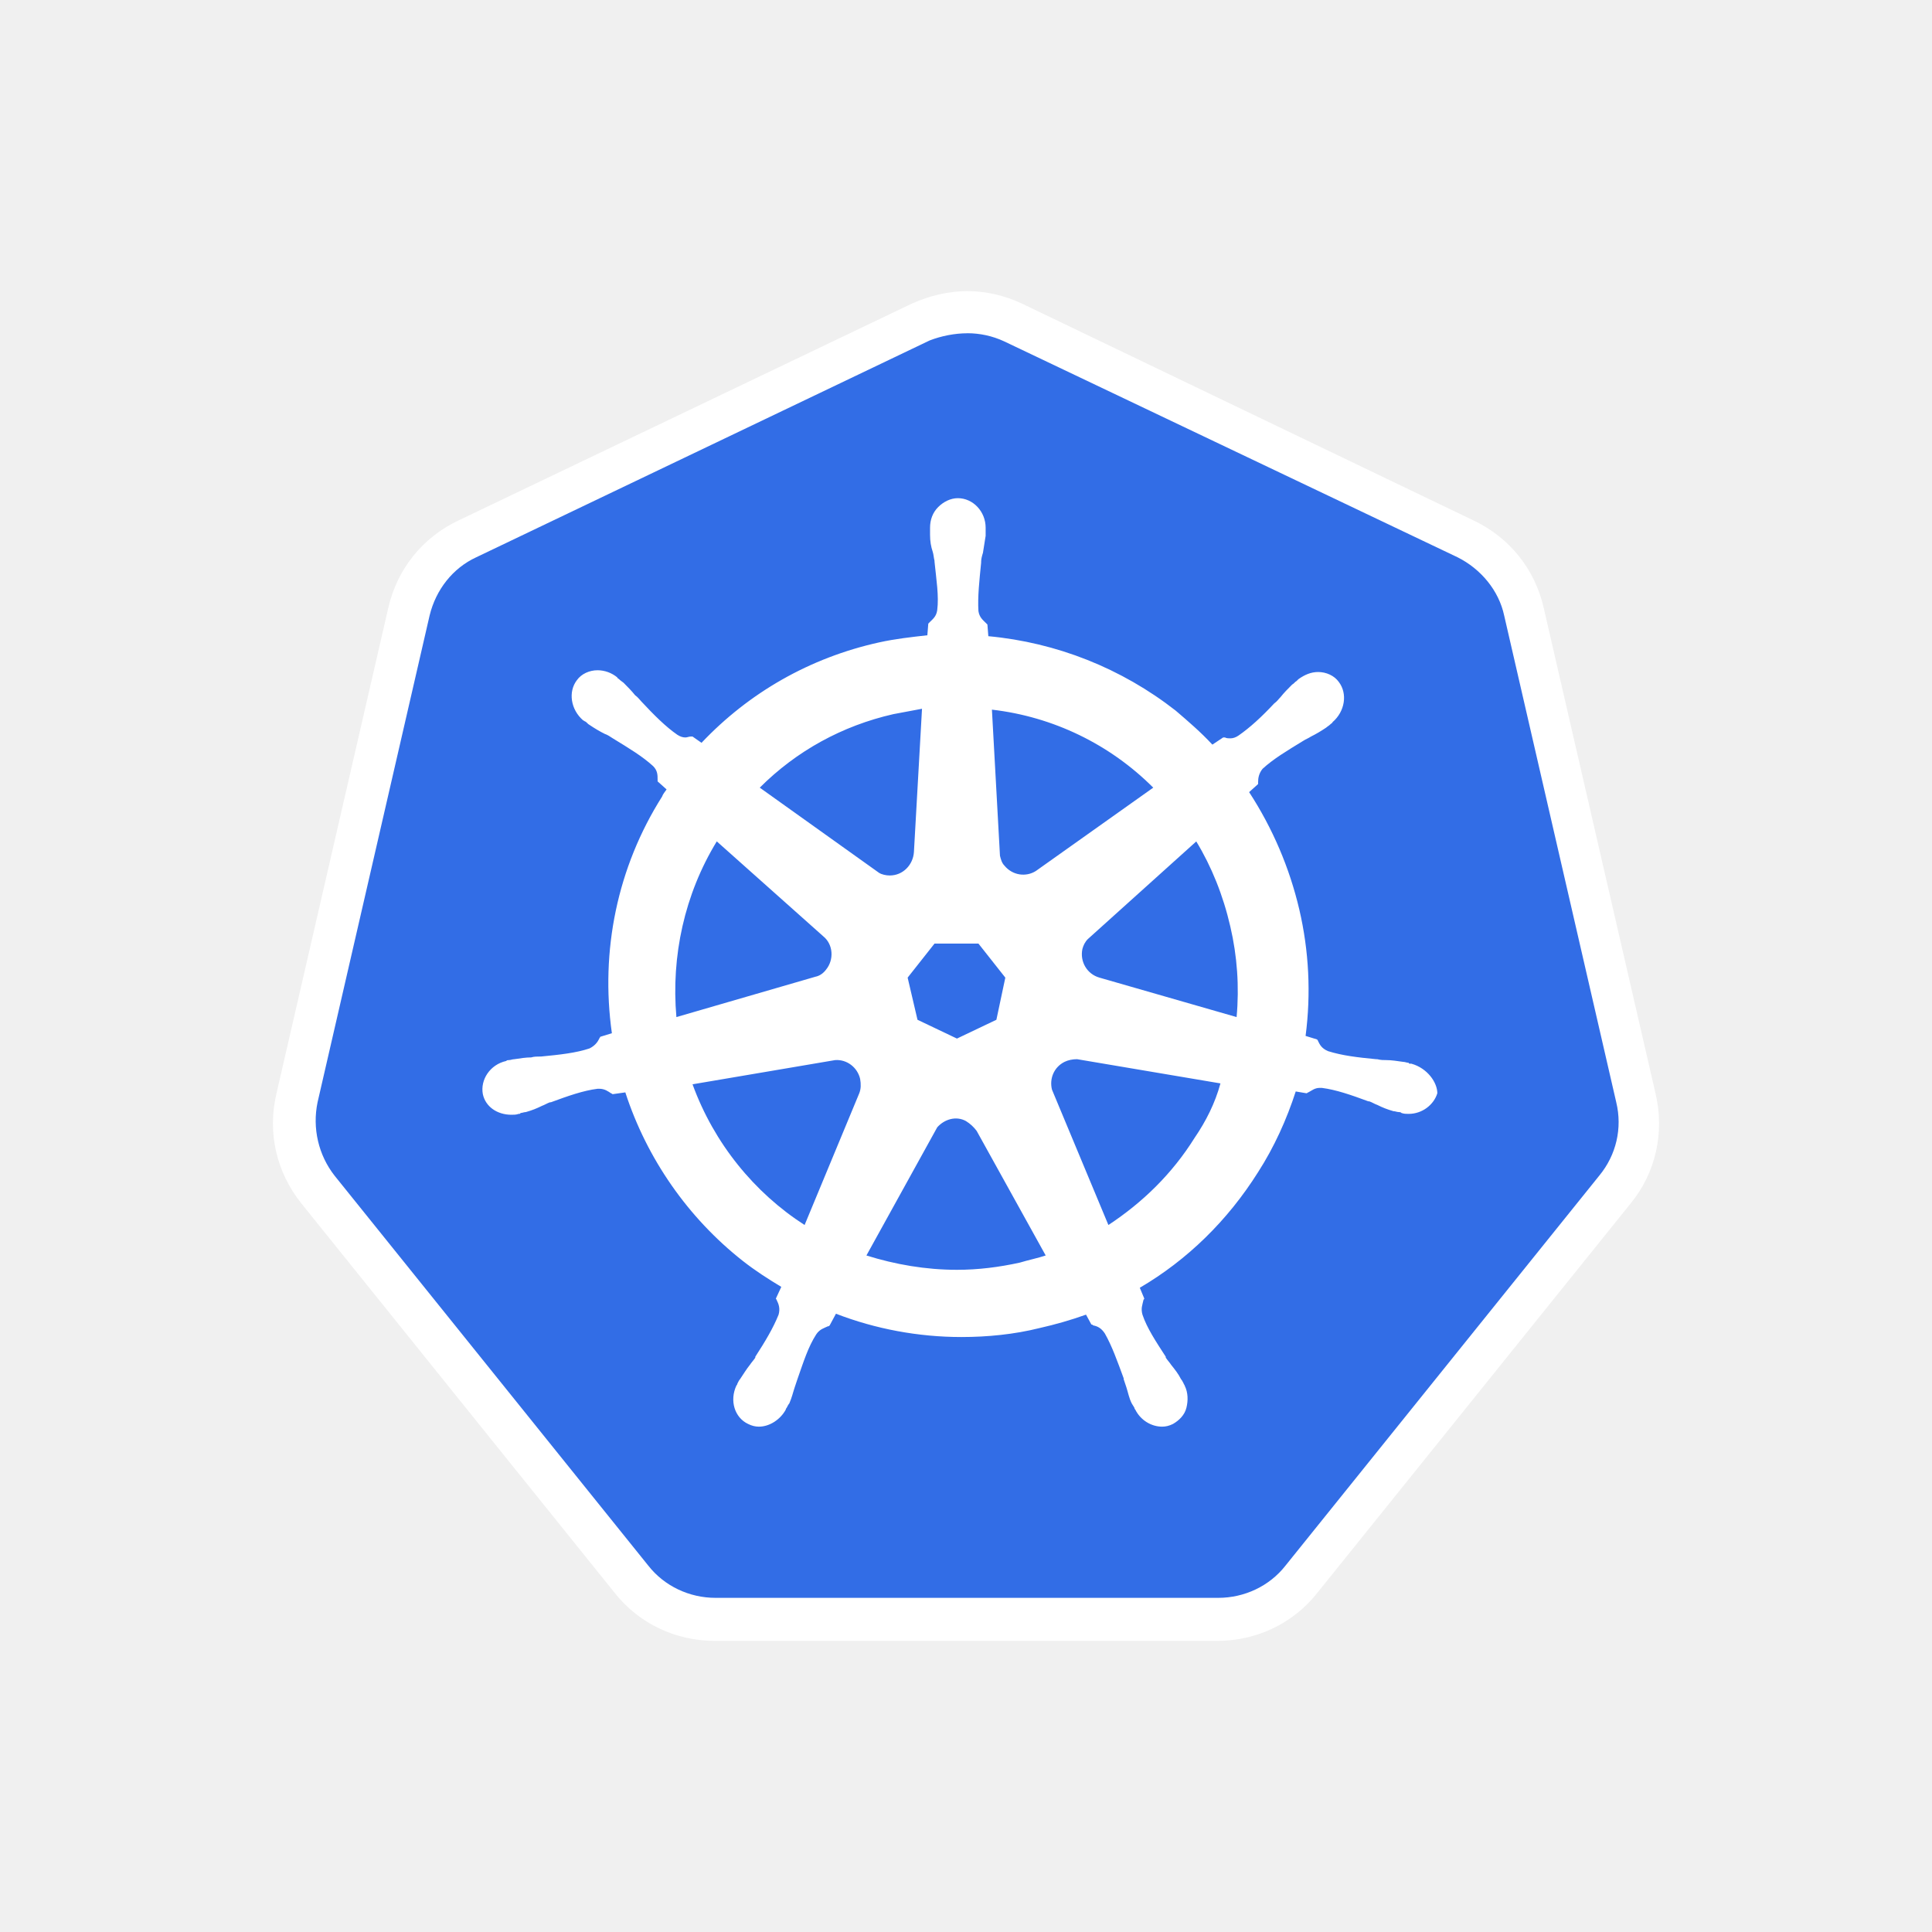
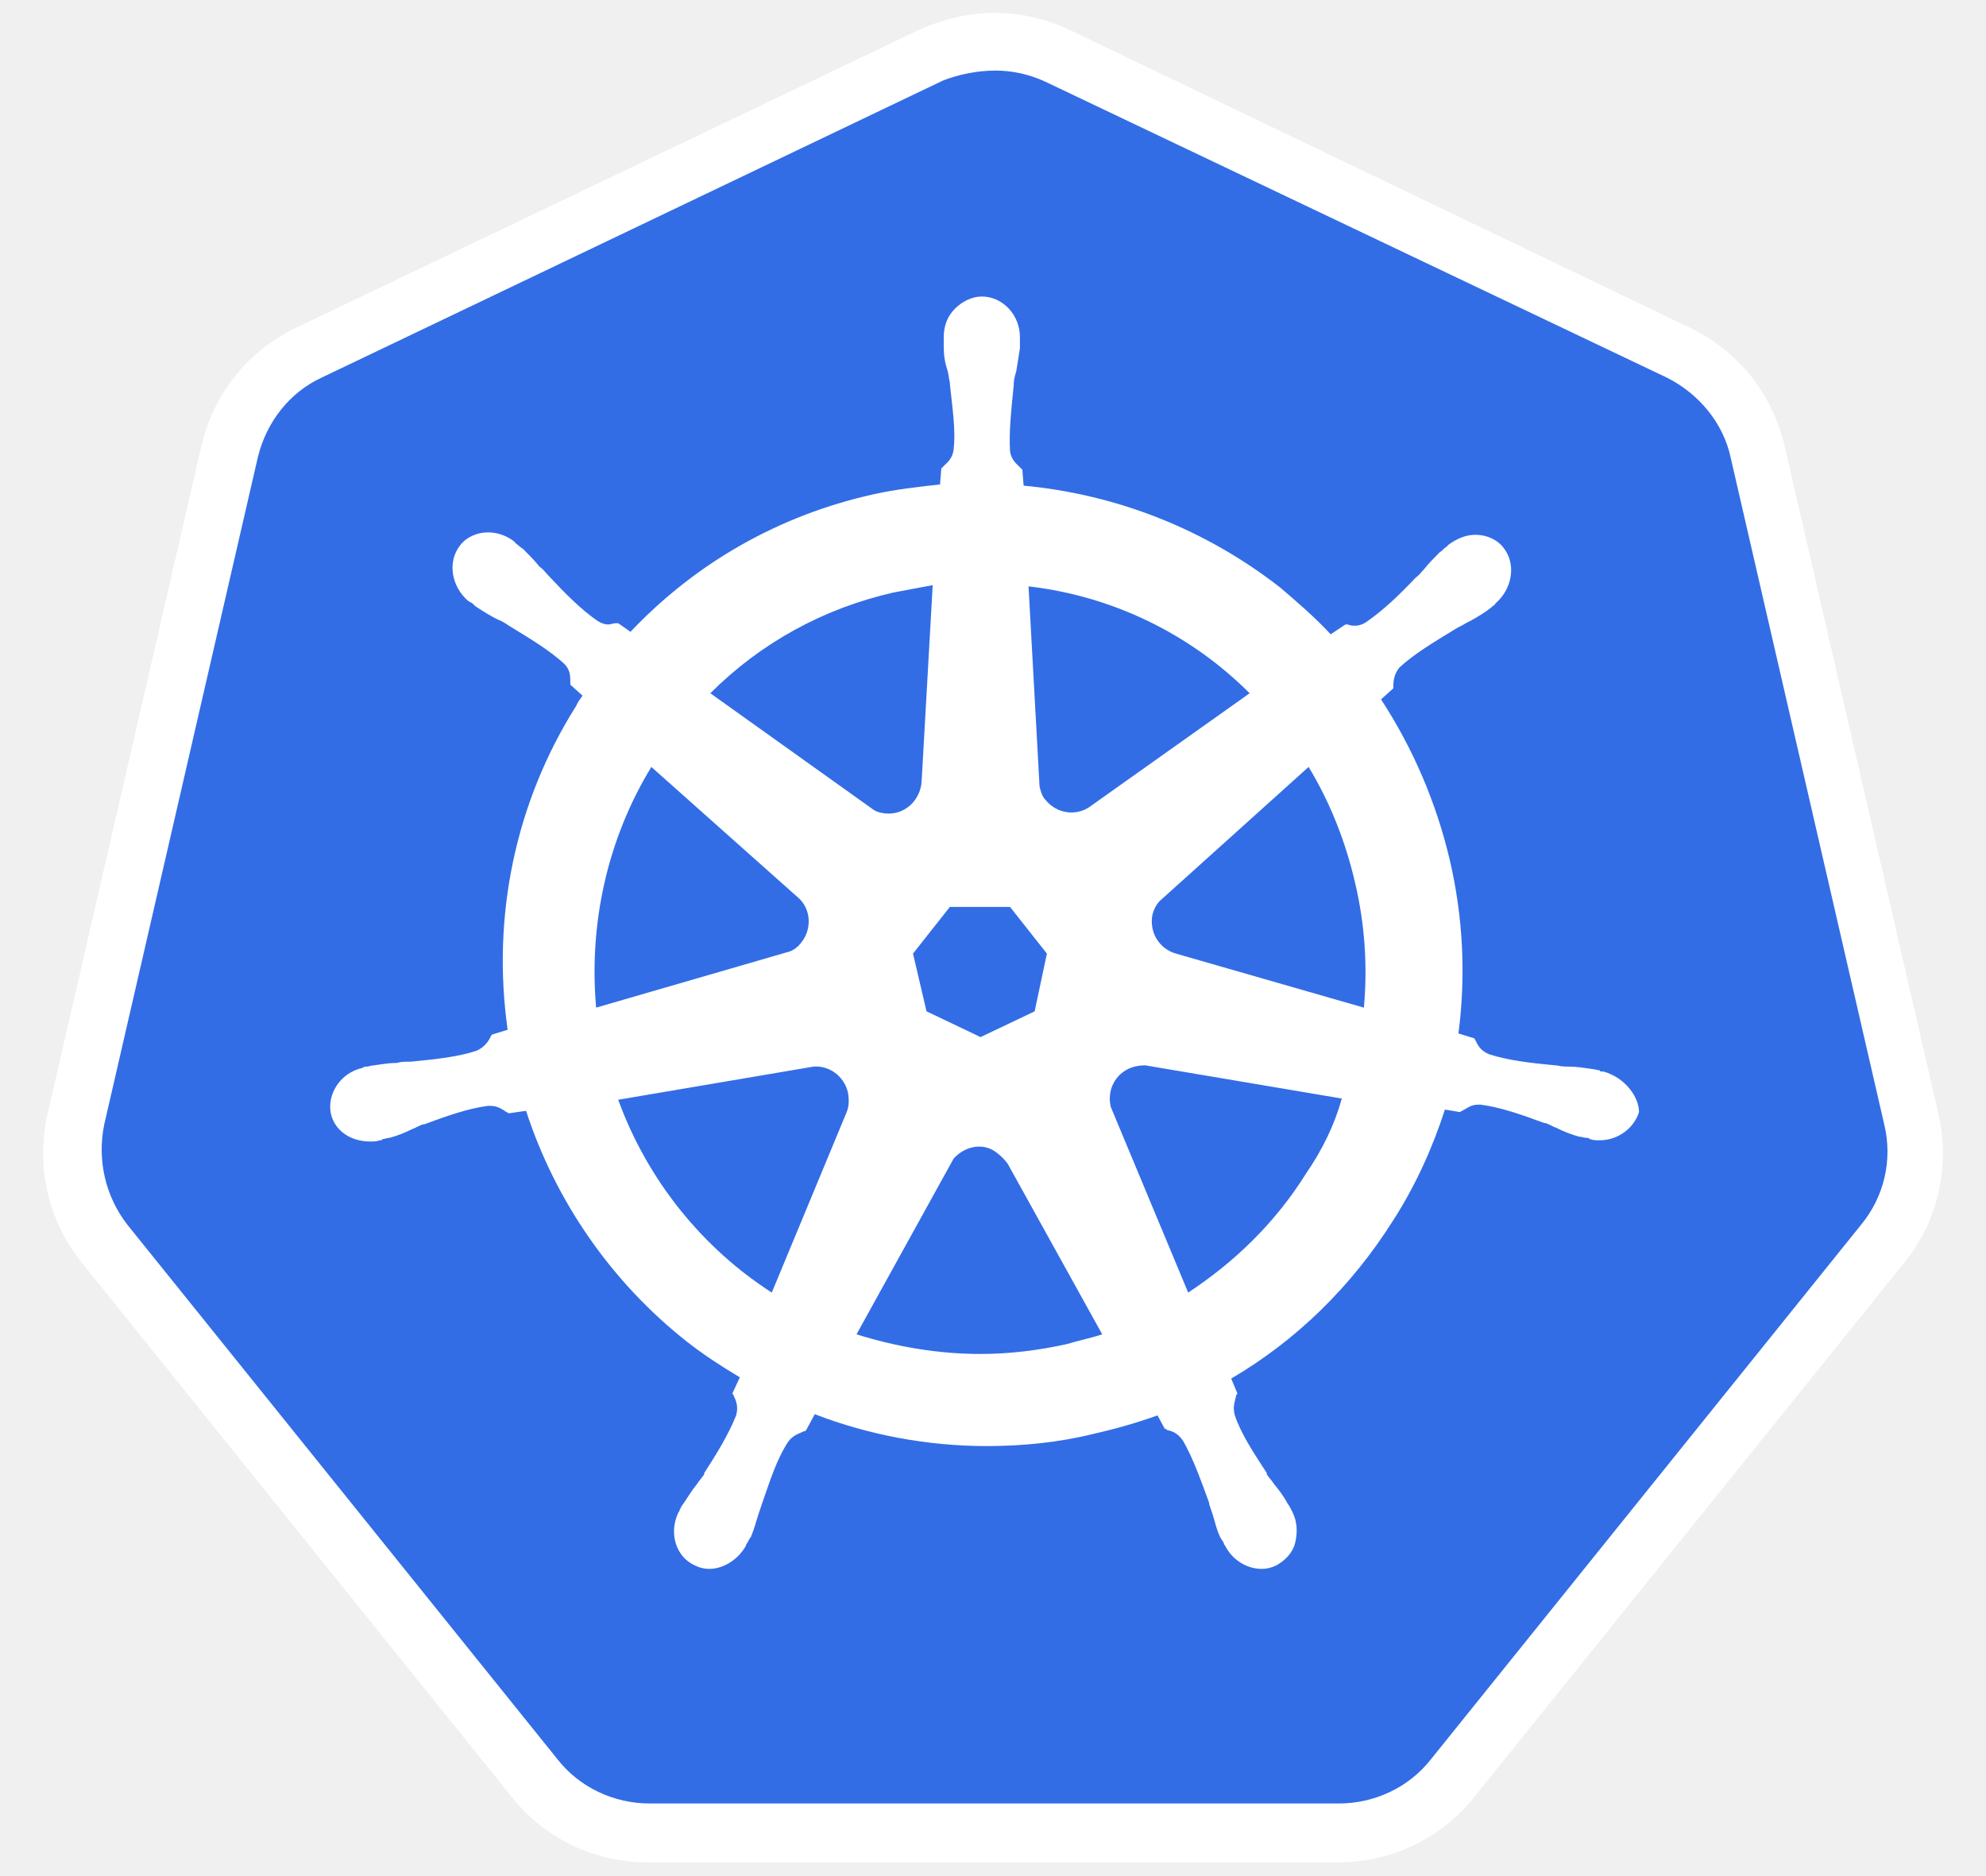
- <svg xmlns="http://www.w3.org/2000/svg" width="48" height="48" viewBox="0 0 48 48" fill="none">
-   <path d="M17.812 40.233C17.011 40.233 16.254 39.877 15.742 39.231L7.948 29.545C7.436 28.899 7.236 28.075 7.436 27.273L10.219 15.182C10.398 14.381 10.932 13.735 11.667 13.379L22.934 7.99C23.29 7.812 23.691 7.723 24.092 7.723C24.493 7.723 24.893 7.812 25.25 7.99L36.517 13.356C37.252 13.713 37.786 14.358 37.964 15.16L40.748 27.251C40.926 28.053 40.748 28.877 40.236 29.522L32.442 39.209C31.93 39.832 31.173 40.211 30.371 40.211L17.813 40.233H17.812Z" fill="#326DE6" />
-   <path d="M24.033 8.279C24.345 8.279 24.657 8.346 24.946 8.48L36.214 13.846C36.792 14.136 37.238 14.67 37.371 15.294L40.155 27.385C40.311 28.03 40.155 28.698 39.732 29.21L31.938 38.897C31.538 39.409 30.914 39.698 30.268 39.698H17.776C17.131 39.698 16.507 39.409 16.106 38.897L8.313 29.21C7.912 28.698 7.756 28.03 7.89 27.385L10.673 15.294C10.829 14.648 11.252 14.113 11.831 13.846L23.098 8.458C23.388 8.346 23.722 8.28 24.034 8.28L24.033 8.279ZM24.033 7.233C23.566 7.233 23.098 7.344 22.653 7.544L11.386 12.933C10.495 13.356 9.872 14.136 9.649 15.093L6.865 27.184C6.643 28.142 6.865 29.121 7.489 29.901L15.282 39.587C15.884 40.344 16.797 40.767 17.754 40.767H30.246C31.203 40.767 32.116 40.344 32.718 39.587L40.511 29.901C41.135 29.144 41.357 28.142 41.135 27.184L38.351 15.093C38.129 14.136 37.505 13.356 36.614 12.933L25.392 7.544C24.969 7.344 24.501 7.233 24.033 7.233Z" fill="white" />
-   <path d="M35.065 26.427C35.042 26.427 35.042 26.427 35.065 26.427H35.042C35.02 26.427 34.998 26.427 34.998 26.405C34.953 26.405 34.909 26.382 34.864 26.382C34.708 26.36 34.575 26.338 34.441 26.338C34.374 26.338 34.307 26.338 34.218 26.316H34.196C33.729 26.271 33.35 26.227 32.994 26.115C32.838 26.048 32.793 25.959 32.749 25.87C32.749 25.848 32.727 25.848 32.727 25.826L32.437 25.737C32.574 24.689 32.521 23.626 32.281 22.597C32.038 21.56 31.616 20.573 31.034 19.68L31.257 19.48V19.435C31.257 19.324 31.279 19.212 31.368 19.101C31.635 18.856 31.969 18.656 32.37 18.411C32.437 18.366 32.504 18.344 32.571 18.299C32.704 18.233 32.816 18.166 32.949 18.077C32.971 18.055 33.016 18.032 33.061 17.988C33.083 17.965 33.105 17.965 33.105 17.943C33.417 17.676 33.484 17.231 33.261 16.941C33.15 16.785 32.949 16.696 32.749 16.696C32.571 16.696 32.415 16.763 32.259 16.874L32.214 16.919C32.17 16.941 32.148 16.986 32.103 17.008C31.992 17.119 31.903 17.208 31.814 17.32C31.769 17.364 31.725 17.431 31.658 17.476C31.346 17.81 31.056 18.077 30.767 18.277C30.7 18.322 30.634 18.344 30.567 18.344C30.522 18.344 30.477 18.344 30.433 18.322H30.389L30.121 18.5C29.832 18.188 29.52 17.921 29.208 17.654C27.866 16.605 26.251 15.963 24.555 15.806L24.532 15.516L24.488 15.472C24.421 15.405 24.332 15.338 24.309 15.182C24.287 14.826 24.332 14.425 24.376 13.98V13.957C24.376 13.89 24.399 13.802 24.421 13.735C24.443 13.601 24.465 13.467 24.488 13.312V13.111C24.488 12.71 24.176 12.377 23.797 12.377C23.619 12.377 23.441 12.465 23.308 12.599C23.174 12.733 23.107 12.911 23.107 13.111V13.289C23.107 13.445 23.129 13.579 23.174 13.712C23.196 13.779 23.196 13.846 23.218 13.935V13.957C23.263 14.403 23.33 14.803 23.285 15.16C23.263 15.316 23.174 15.382 23.107 15.449L23.063 15.494L23.04 15.783C22.64 15.828 22.239 15.872 21.838 15.961C20.123 16.34 18.609 17.208 17.429 18.455L17.206 18.299H17.162C17.117 18.299 17.073 18.322 17.028 18.322C16.961 18.322 16.895 18.299 16.828 18.255C16.538 18.055 16.249 17.765 15.937 17.431C15.893 17.387 15.848 17.32 15.781 17.275C15.692 17.164 15.603 17.075 15.492 16.963C15.469 16.941 15.425 16.919 15.38 16.874C15.358 16.852 15.336 16.852 15.336 16.83C15.198 16.716 15.025 16.653 14.846 16.652C14.646 16.652 14.445 16.741 14.334 16.897C14.111 17.186 14.178 17.631 14.49 17.899C14.512 17.899 14.512 17.921 14.534 17.921C14.579 17.943 14.601 17.988 14.646 18.01C14.779 18.099 14.89 18.166 15.024 18.233C15.091 18.255 15.158 18.299 15.225 18.344C15.625 18.589 15.959 18.789 16.227 19.034C16.338 19.145 16.338 19.257 16.338 19.368V19.413L16.561 19.613C16.516 19.68 16.472 19.725 16.449 19.791C15.336 21.55 14.913 23.621 15.202 25.67L14.913 25.759C14.913 25.781 14.89 25.781 14.89 25.803C14.846 25.892 14.779 25.982 14.646 26.048C14.312 26.16 13.911 26.204 13.443 26.249H13.421C13.354 26.249 13.265 26.249 13.198 26.271C13.065 26.271 12.931 26.293 12.775 26.316C12.731 26.316 12.686 26.338 12.642 26.338C12.619 26.338 12.597 26.338 12.575 26.36C12.174 26.449 11.929 26.828 11.996 27.184C12.063 27.496 12.352 27.696 12.708 27.696C12.775 27.696 12.82 27.696 12.886 27.674C12.909 27.674 12.931 27.674 12.931 27.652C12.976 27.652 13.02 27.629 13.065 27.629C13.22 27.585 13.332 27.54 13.466 27.474C13.532 27.451 13.599 27.407 13.666 27.385H13.688C14.111 27.229 14.49 27.095 14.846 27.05H14.89C15.024 27.05 15.113 27.117 15.18 27.162C15.202 27.162 15.202 27.184 15.225 27.184L15.536 27.14C16.071 28.787 17.095 30.257 18.453 31.326C18.765 31.571 19.077 31.771 19.411 31.972L19.277 32.261C19.277 32.283 19.299 32.283 19.299 32.305C19.344 32.395 19.388 32.506 19.344 32.662C19.21 32.996 19.01 33.33 18.765 33.708V33.731C18.721 33.797 18.676 33.842 18.631 33.909C18.542 34.02 18.476 34.131 18.386 34.265C18.364 34.287 18.342 34.332 18.32 34.376C18.32 34.399 18.297 34.421 18.297 34.421C18.119 34.799 18.253 35.222 18.587 35.378C18.676 35.423 18.765 35.445 18.854 35.445C19.121 35.445 19.389 35.267 19.522 35.022C19.522 35 19.544 34.977 19.544 34.977C19.567 34.933 19.589 34.889 19.611 34.866C19.678 34.71 19.7 34.599 19.745 34.465L19.812 34.265C19.968 33.82 20.079 33.463 20.279 33.152C20.368 33.018 20.48 32.996 20.569 32.951C20.591 32.951 20.591 32.951 20.613 32.929L20.769 32.639C21.749 33.018 22.818 33.218 23.886 33.218C24.532 33.218 25.2 33.152 25.824 32.996C26.216 32.908 26.603 32.797 26.982 32.662L27.115 32.907C27.137 32.907 27.137 32.907 27.16 32.929C27.271 32.951 27.36 32.996 27.449 33.129C27.627 33.441 27.761 33.82 27.917 34.243V34.265L27.984 34.465C28.028 34.599 28.05 34.733 28.117 34.866C28.14 34.911 28.162 34.933 28.184 34.977C28.184 35 28.206 35.022 28.206 35.022C28.34 35.289 28.607 35.445 28.874 35.445C28.963 35.445 29.052 35.423 29.142 35.378C29.297 35.289 29.431 35.156 29.476 34.977C29.52 34.799 29.52 34.599 29.431 34.421C29.431 34.399 29.409 34.399 29.409 34.376C29.386 34.332 29.364 34.287 29.342 34.265C29.275 34.131 29.186 34.02 29.097 33.909C29.052 33.842 29.008 33.797 28.963 33.731V33.708C28.718 33.33 28.496 32.996 28.384 32.662C28.34 32.506 28.384 32.417 28.407 32.306C28.407 32.283 28.429 32.283 28.429 32.261L28.318 31.994C29.498 31.303 30.5 30.324 31.257 29.121C31.658 28.498 31.969 27.808 32.192 27.117L32.459 27.162C32.482 27.162 32.482 27.14 32.504 27.14C32.593 27.095 32.66 27.028 32.793 27.028H32.838C33.194 27.073 33.573 27.206 33.996 27.362H34.018C34.085 27.384 34.151 27.429 34.218 27.451C34.352 27.518 34.463 27.562 34.619 27.607C34.664 27.607 34.708 27.629 34.753 27.629C34.775 27.629 34.797 27.629 34.82 27.652C34.886 27.674 34.931 27.674 34.998 27.674C35.332 27.674 35.621 27.451 35.71 27.162C35.71 26.895 35.465 26.538 35.065 26.427V26.427ZM24.755 25.336L23.775 25.803L22.795 25.336L22.55 24.289L23.218 23.443H24.309L24.977 24.289L24.755 25.336H24.755ZM30.567 23.02C30.739 23.756 30.792 24.516 30.723 25.269L27.316 24.289C27.004 24.2 26.826 23.889 26.892 23.577C26.915 23.488 26.959 23.399 27.026 23.332L29.721 20.905C30.099 21.528 30.388 22.241 30.567 23.02V23.02ZM28.652 19.569L25.735 21.64C25.49 21.795 25.156 21.751 24.955 21.506C24.889 21.439 24.866 21.35 24.844 21.261L24.644 17.631C26.16 17.806 27.573 18.489 28.652 19.569ZM22.194 17.743C22.439 17.698 22.662 17.654 22.907 17.609L22.706 21.172C22.684 21.483 22.439 21.751 22.105 21.751C22.016 21.751 21.905 21.728 21.838 21.684L18.876 19.569C19.789 18.656 20.925 18.032 22.194 17.743V17.743ZM17.808 20.904L20.457 23.265C20.702 23.465 20.724 23.844 20.524 24.089C20.457 24.178 20.368 24.245 20.257 24.267L16.805 25.269C16.672 23.755 17.006 22.218 17.808 20.904ZM17.206 26.939L20.747 26.338C21.036 26.315 21.303 26.516 21.37 26.805C21.392 26.939 21.392 27.05 21.348 27.162L19.99 30.435C18.743 29.633 17.741 28.409 17.206 26.939H17.206ZM25.334 31.37C24.822 31.482 24.309 31.548 23.775 31.548C22.996 31.548 22.239 31.415 21.526 31.192L23.285 28.008C23.463 27.807 23.753 27.718 23.998 27.852C24.102 27.916 24.192 27.999 24.265 28.097L25.98 31.192C25.779 31.259 25.556 31.303 25.334 31.37H25.334ZM29.676 28.275C29.119 29.166 28.384 29.878 27.538 30.435L26.136 27.072C26.069 26.805 26.18 26.516 26.447 26.382C26.536 26.338 26.648 26.315 26.759 26.315L30.322 26.917C30.188 27.407 29.965 27.852 29.676 28.275Z" fill="white" />
+ <svg xmlns="http://www.w3.org/2000/svg" width="36" height="34" viewBox="0 0 36 34" fill="none">
+   <path d="M11.812 33.233C11.011 33.233 10.254 32.877 9.742 32.231L1.948 22.545C1.436 21.899 1.236 21.075 1.436 20.273L4.219 8.182C4.398 7.381 4.932 6.735 5.667 6.379L16.934 0.99C17.29 0.812 17.691 0.723 18.092 0.723C18.493 0.723 18.893 0.812 19.25 0.99L30.517 6.356C31.252 6.713 31.786 7.358 31.964 8.16L34.748 20.251C34.926 21.053 34.748 21.877 34.236 22.522L26.442 32.209C25.93 32.832 25.173 33.211 24.371 33.211L11.813 33.233H11.812Z" fill="#326DE6" />
+   <path d="M18.033 1.279C18.345 1.279 18.657 1.346 18.946 1.48L30.214 6.846C30.793 7.136 31.238 7.67 31.371 8.294L34.155 20.385C34.311 21.03 34.155 21.698 33.732 22.21L25.938 31.897C25.538 32.409 24.914 32.698 24.268 32.698H11.776C11.13 32.698 10.507 32.409 10.106 31.897L2.313 22.21C1.912 21.698 1.756 21.03 1.89 20.385L4.673 8.294C4.829 7.648 5.252 7.113 5.831 6.846L17.098 1.458C17.388 1.346 17.722 1.28 18.034 1.28L18.033 1.279ZM18.033 0.233C17.566 0.233 17.098 0.344 16.653 0.544L5.386 5.933C4.495 6.356 3.872 7.136 3.649 8.093L0.865 20.184C0.643 21.142 0.865 22.121 1.489 22.901L9.282 32.587C9.884 33.344 10.797 33.767 11.754 33.767H24.246C25.203 33.767 26.116 33.344 26.718 32.587L34.511 22.901C35.135 22.144 35.357 21.142 35.135 20.184L32.351 8.093C32.129 7.136 31.505 6.356 30.614 5.933L19.392 0.544C18.969 0.344 18.501 0.233 18.033 0.233Z" fill="white" />
+   <path d="M29.064 19.427C29.042 19.427 29.042 19.427 29.064 19.427H29.042C29.02 19.427 28.998 19.427 28.998 19.405C28.953 19.405 28.909 19.382 28.864 19.382C28.708 19.36 28.575 19.338 28.441 19.338C28.374 19.338 28.308 19.338 28.218 19.316H28.196C27.729 19.271 27.35 19.227 26.994 19.115C26.838 19.048 26.793 18.959 26.749 18.87C26.749 18.848 26.727 18.848 26.727 18.826L26.437 18.737C26.574 17.689 26.521 16.626 26.281 15.597C26.038 14.56 25.616 13.572 25.034 12.68L25.257 12.48V12.435C25.257 12.324 25.279 12.212 25.368 12.101C25.635 11.856 25.969 11.656 26.37 11.411C26.437 11.366 26.504 11.344 26.571 11.299C26.704 11.233 26.816 11.166 26.949 11.077C26.971 11.055 27.016 11.032 27.061 10.988C27.083 10.966 27.105 10.966 27.105 10.943C27.417 10.676 27.484 10.231 27.261 9.941C27.149 9.785 26.949 9.696 26.749 9.696C26.571 9.696 26.415 9.763 26.259 9.874L26.214 9.919C26.17 9.941 26.148 9.986 26.103 10.008C25.992 10.119 25.903 10.208 25.814 10.32C25.769 10.364 25.725 10.431 25.658 10.476C25.346 10.81 25.056 11.077 24.767 11.277C24.7 11.322 24.634 11.344 24.567 11.344C24.522 11.344 24.477 11.344 24.433 11.322H24.389L24.121 11.5C23.832 11.188 23.52 10.921 23.208 10.654C21.866 9.605 20.251 8.963 18.555 8.805L18.532 8.516L18.488 8.472C18.421 8.405 18.332 8.338 18.309 8.182C18.287 7.826 18.332 7.425 18.376 6.98V6.957C18.376 6.891 18.399 6.802 18.421 6.735C18.443 6.601 18.465 6.467 18.488 6.312V6.111C18.488 5.71 18.176 5.376 17.797 5.376C17.619 5.376 17.441 5.465 17.308 5.599C17.174 5.733 17.107 5.911 17.107 6.111V6.289C17.107 6.445 17.129 6.579 17.174 6.712C17.196 6.779 17.196 6.846 17.218 6.935V6.957C17.263 7.403 17.33 7.803 17.285 8.16C17.263 8.316 17.174 8.382 17.107 8.449L17.063 8.494L17.04 8.783C16.64 8.828 16.239 8.872 15.838 8.961C14.123 9.34 12.609 10.208 11.429 11.455L11.206 11.299H11.162C11.117 11.299 11.073 11.322 11.028 11.322C10.961 11.322 10.895 11.299 10.828 11.255C10.538 11.055 10.249 10.765 9.937 10.431C9.893 10.386 9.848 10.32 9.781 10.275C9.692 10.164 9.603 10.075 9.492 9.963C9.469 9.941 9.425 9.919 9.38 9.874C9.358 9.852 9.336 9.852 9.336 9.83C9.198 9.716 9.025 9.653 8.846 9.652C8.646 9.652 8.445 9.741 8.334 9.897C8.111 10.186 8.178 10.631 8.49 10.899C8.512 10.899 8.512 10.921 8.534 10.921C8.579 10.943 8.601 10.988 8.646 11.01C8.779 11.099 8.891 11.166 9.024 11.233C9.091 11.255 9.158 11.299 9.225 11.344C9.625 11.589 9.959 11.789 10.227 12.034C10.338 12.146 10.338 12.257 10.338 12.368V12.413L10.56 12.613C10.516 12.68 10.472 12.725 10.449 12.791C9.336 14.55 8.913 16.621 9.202 18.67L8.913 18.759C8.913 18.781 8.891 18.781 8.891 18.803C8.846 18.892 8.779 18.982 8.646 19.048C8.312 19.16 7.911 19.204 7.443 19.249H7.421C7.354 19.249 7.265 19.249 7.198 19.271C7.065 19.271 6.931 19.293 6.775 19.316C6.731 19.316 6.686 19.338 6.642 19.338C6.619 19.338 6.597 19.338 6.575 19.36C6.174 19.449 5.929 19.828 5.996 20.184C6.063 20.496 6.352 20.696 6.708 20.696C6.775 20.696 6.82 20.696 6.887 20.674C6.909 20.674 6.931 20.674 6.931 20.652C6.976 20.652 7.02 20.629 7.064 20.629C7.22 20.585 7.332 20.54 7.465 20.474C7.532 20.451 7.599 20.407 7.666 20.385H7.688C8.111 20.229 8.49 20.095 8.846 20.05H8.891C9.024 20.05 9.113 20.117 9.18 20.162C9.202 20.162 9.202 20.184 9.224 20.184L9.536 20.14C10.071 21.787 11.095 23.257 12.453 24.326C12.765 24.571 13.077 24.771 13.411 24.972L13.277 25.261C13.277 25.283 13.299 25.283 13.299 25.305C13.344 25.395 13.388 25.506 13.344 25.662C13.21 25.996 13.01 26.33 12.765 26.708V26.731C12.72 26.797 12.676 26.842 12.632 26.909C12.542 27.02 12.476 27.131 12.386 27.265C12.364 27.287 12.342 27.332 12.32 27.376C12.32 27.399 12.297 27.421 12.297 27.421C12.119 27.799 12.253 28.223 12.587 28.378C12.676 28.423 12.765 28.445 12.854 28.445C13.121 28.445 13.389 28.267 13.522 28.022C13.522 28 13.544 27.977 13.544 27.977C13.567 27.933 13.589 27.889 13.611 27.866C13.678 27.71 13.7 27.599 13.745 27.465L13.812 27.265C13.967 26.82 14.079 26.463 14.279 26.152C14.368 26.018 14.48 25.996 14.569 25.951C14.591 25.951 14.591 25.951 14.613 25.929L14.769 25.64C15.749 26.018 16.818 26.218 17.886 26.218C18.532 26.218 19.2 26.152 19.824 25.996C20.216 25.908 20.603 25.797 20.982 25.662L21.115 25.907C21.137 25.907 21.137 25.907 21.16 25.929C21.271 25.951 21.36 25.996 21.449 26.129C21.627 26.441 21.761 26.82 21.917 27.243V27.265L21.984 27.465C22.028 27.599 22.05 27.733 22.117 27.866C22.14 27.911 22.162 27.933 22.184 27.977C22.184 28 22.206 28.022 22.206 28.022C22.34 28.289 22.607 28.445 22.874 28.445C22.963 28.445 23.052 28.423 23.142 28.378C23.297 28.289 23.431 28.156 23.476 27.977C23.52 27.799 23.52 27.599 23.431 27.421C23.431 27.399 23.409 27.399 23.409 27.376C23.386 27.332 23.364 27.287 23.342 27.265C23.275 27.131 23.186 27.02 23.097 26.909C23.052 26.842 23.008 26.797 22.963 26.731V26.708C22.718 26.33 22.496 25.996 22.384 25.662C22.34 25.506 22.384 25.417 22.407 25.305C22.407 25.283 22.429 25.283 22.429 25.261L22.318 24.994C23.498 24.303 24.5 23.324 25.257 22.121C25.658 21.498 25.969 20.808 26.192 20.117L26.459 20.162C26.482 20.162 26.482 20.14 26.504 20.14C26.593 20.095 26.66 20.028 26.793 20.028H26.838C27.194 20.073 27.573 20.206 27.996 20.362H28.018C28.085 20.384 28.151 20.429 28.218 20.451C28.352 20.518 28.463 20.562 28.619 20.607C28.664 20.607 28.708 20.629 28.753 20.629C28.775 20.629 28.797 20.629 28.82 20.652C28.886 20.674 28.931 20.674 28.998 20.674C29.332 20.674 29.621 20.451 29.71 20.162C29.71 19.895 29.465 19.538 29.064 19.427V19.427ZM18.755 18.336L17.775 18.803L16.795 18.336L16.55 17.289L17.218 16.443H18.309L18.977 17.289L18.755 18.336H18.755ZM24.567 16.02C24.739 16.756 24.792 17.516 24.723 18.269L21.316 17.289C21.004 17.2 20.826 16.889 20.892 16.577C20.915 16.488 20.959 16.399 21.026 16.332L23.721 13.905C24.099 14.528 24.388 15.241 24.567 16.02V16.02ZM22.652 12.569L19.735 14.64C19.49 14.795 19.156 14.751 18.955 14.506C18.889 14.439 18.866 14.35 18.844 14.261L18.644 10.631C20.16 10.806 21.573 11.489 22.652 12.569ZM16.194 10.743C16.439 10.698 16.662 10.654 16.907 10.609L16.706 14.172C16.684 14.483 16.439 14.751 16.105 14.751C16.016 14.751 15.905 14.728 15.838 14.684L12.876 12.569C13.789 11.656 14.925 11.032 16.194 10.743V10.743ZM11.807 13.905L14.457 16.265C14.702 16.465 14.725 16.844 14.524 17.089C14.457 17.178 14.368 17.245 14.257 17.267L10.806 18.269C10.672 16.755 11.006 15.218 11.807 13.905ZM11.206 19.939L14.747 19.338C15.036 19.315 15.303 19.516 15.37 19.805C15.393 19.939 15.393 20.05 15.348 20.162L13.99 23.435C12.743 22.633 11.741 21.409 11.206 19.939H11.206ZM19.334 24.37C18.822 24.482 18.309 24.548 17.775 24.548C16.996 24.548 16.239 24.415 15.526 24.192L17.285 21.008C17.463 20.807 17.753 20.718 17.998 20.852C18.102 20.916 18.192 20.999 18.265 21.097L19.98 24.192C19.779 24.259 19.556 24.303 19.334 24.37H19.334ZM23.676 21.275C23.119 22.166 22.384 22.878 21.538 23.435L20.136 20.072C20.069 19.805 20.18 19.516 20.447 19.382C20.536 19.338 20.648 19.315 20.759 19.315L24.322 19.917C24.188 20.407 23.965 20.852 23.676 21.275Z" fill="white" />
</svg>
